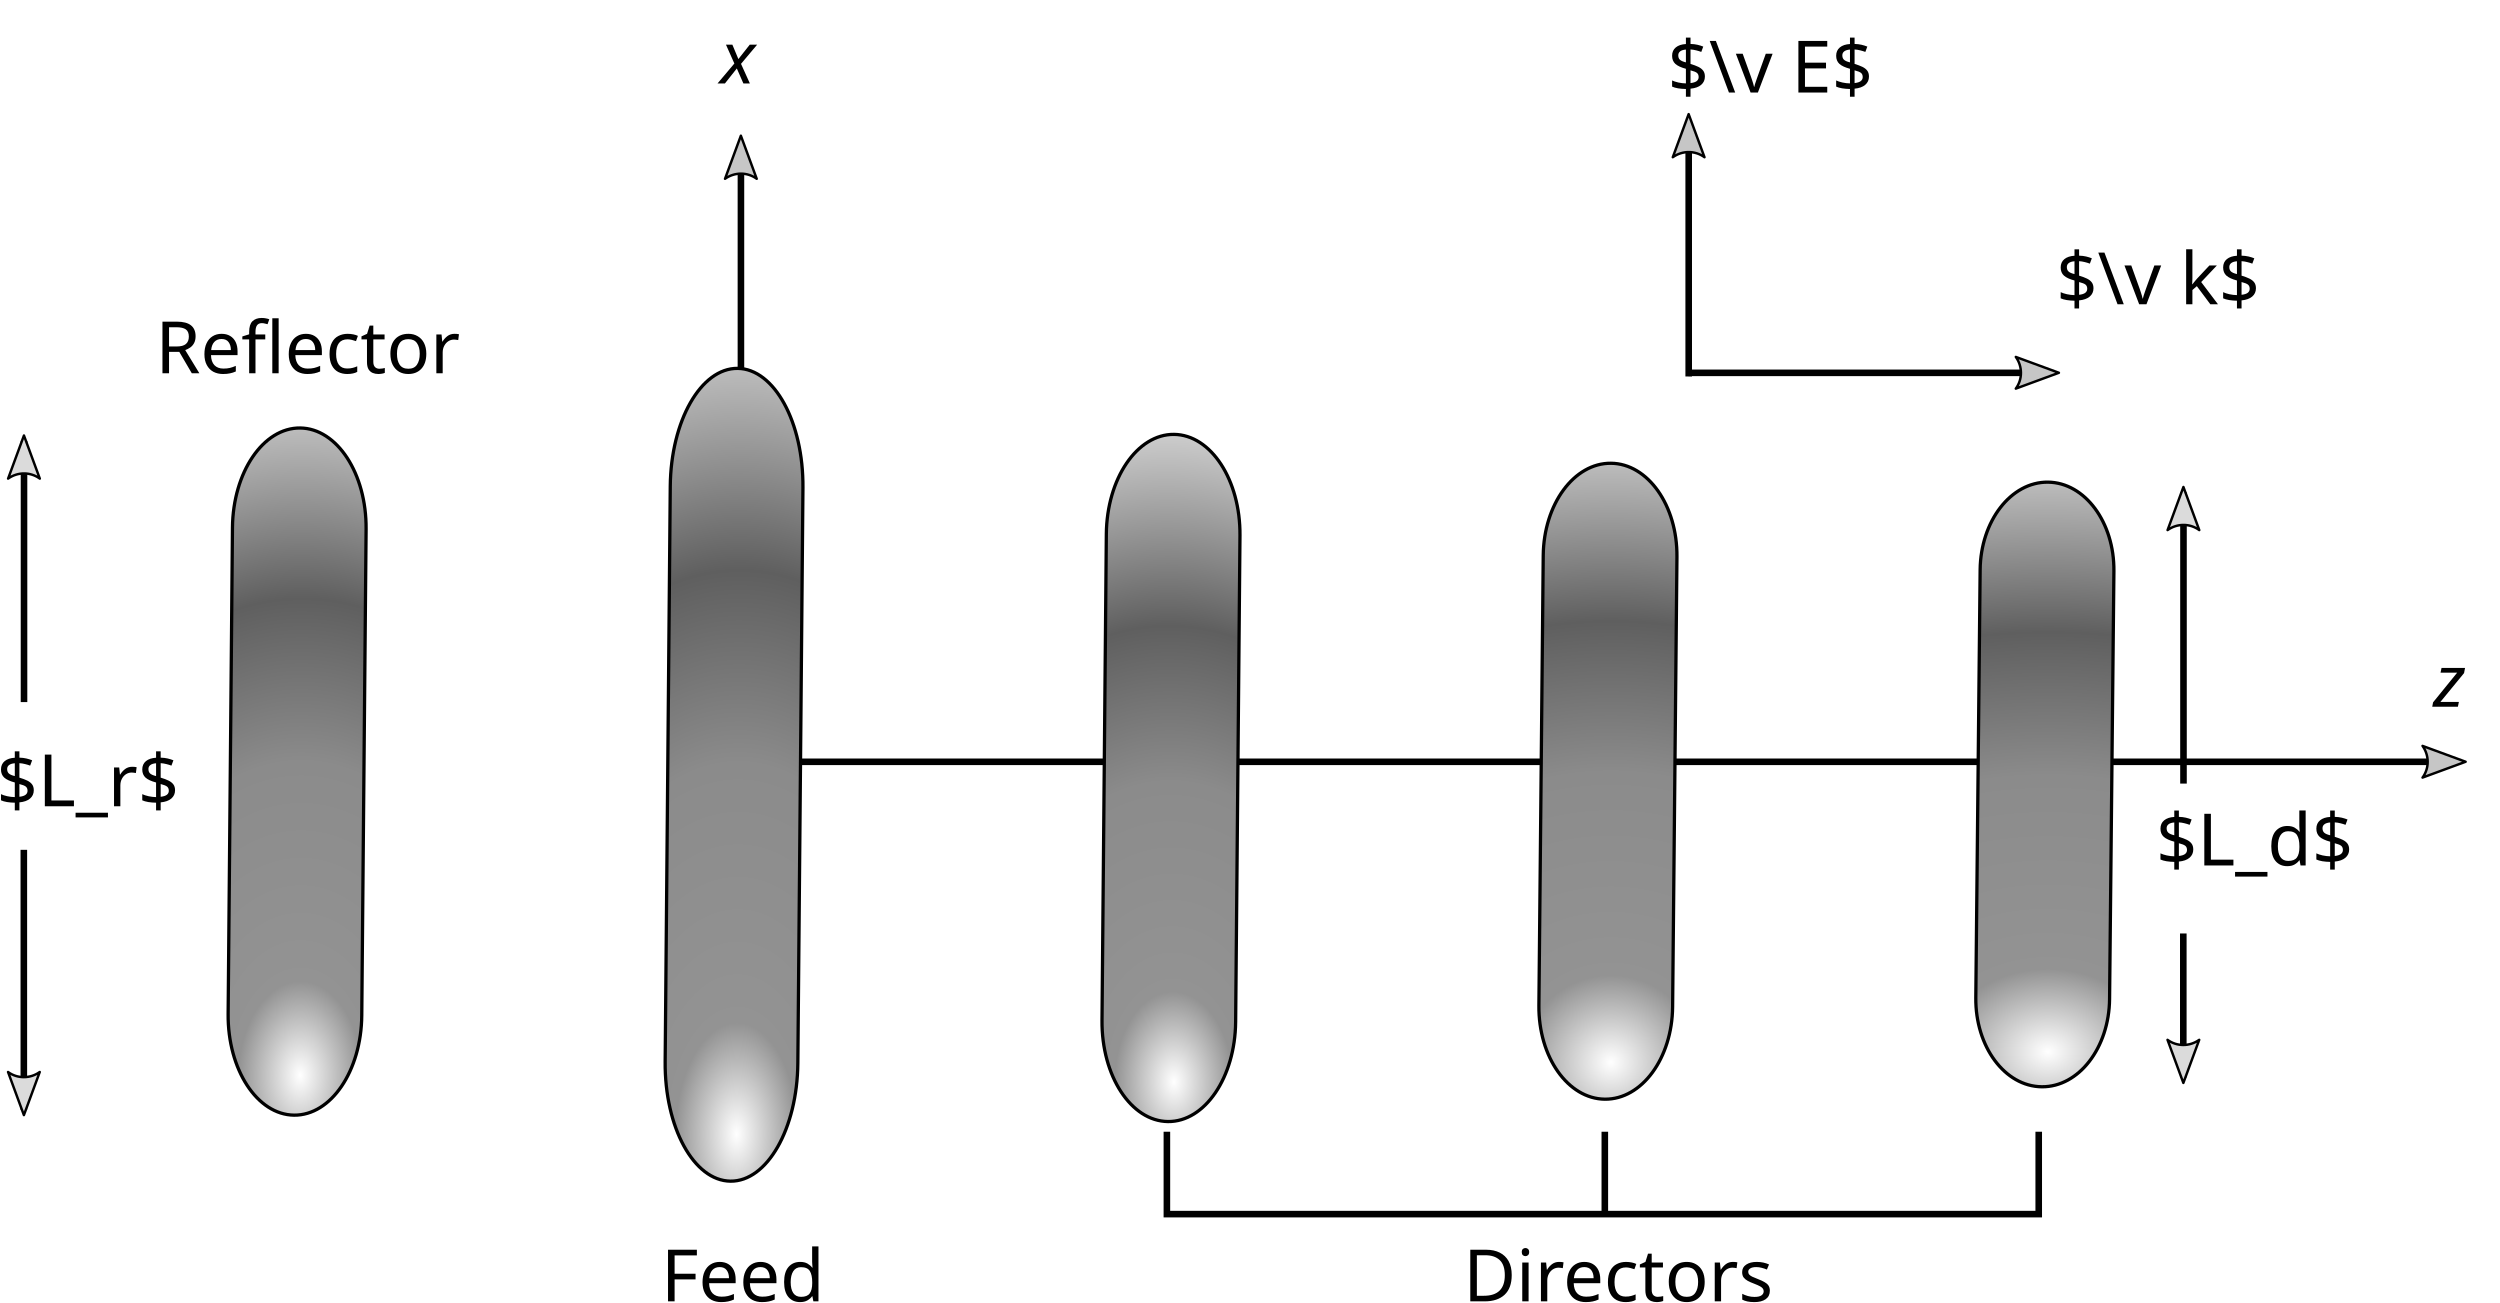
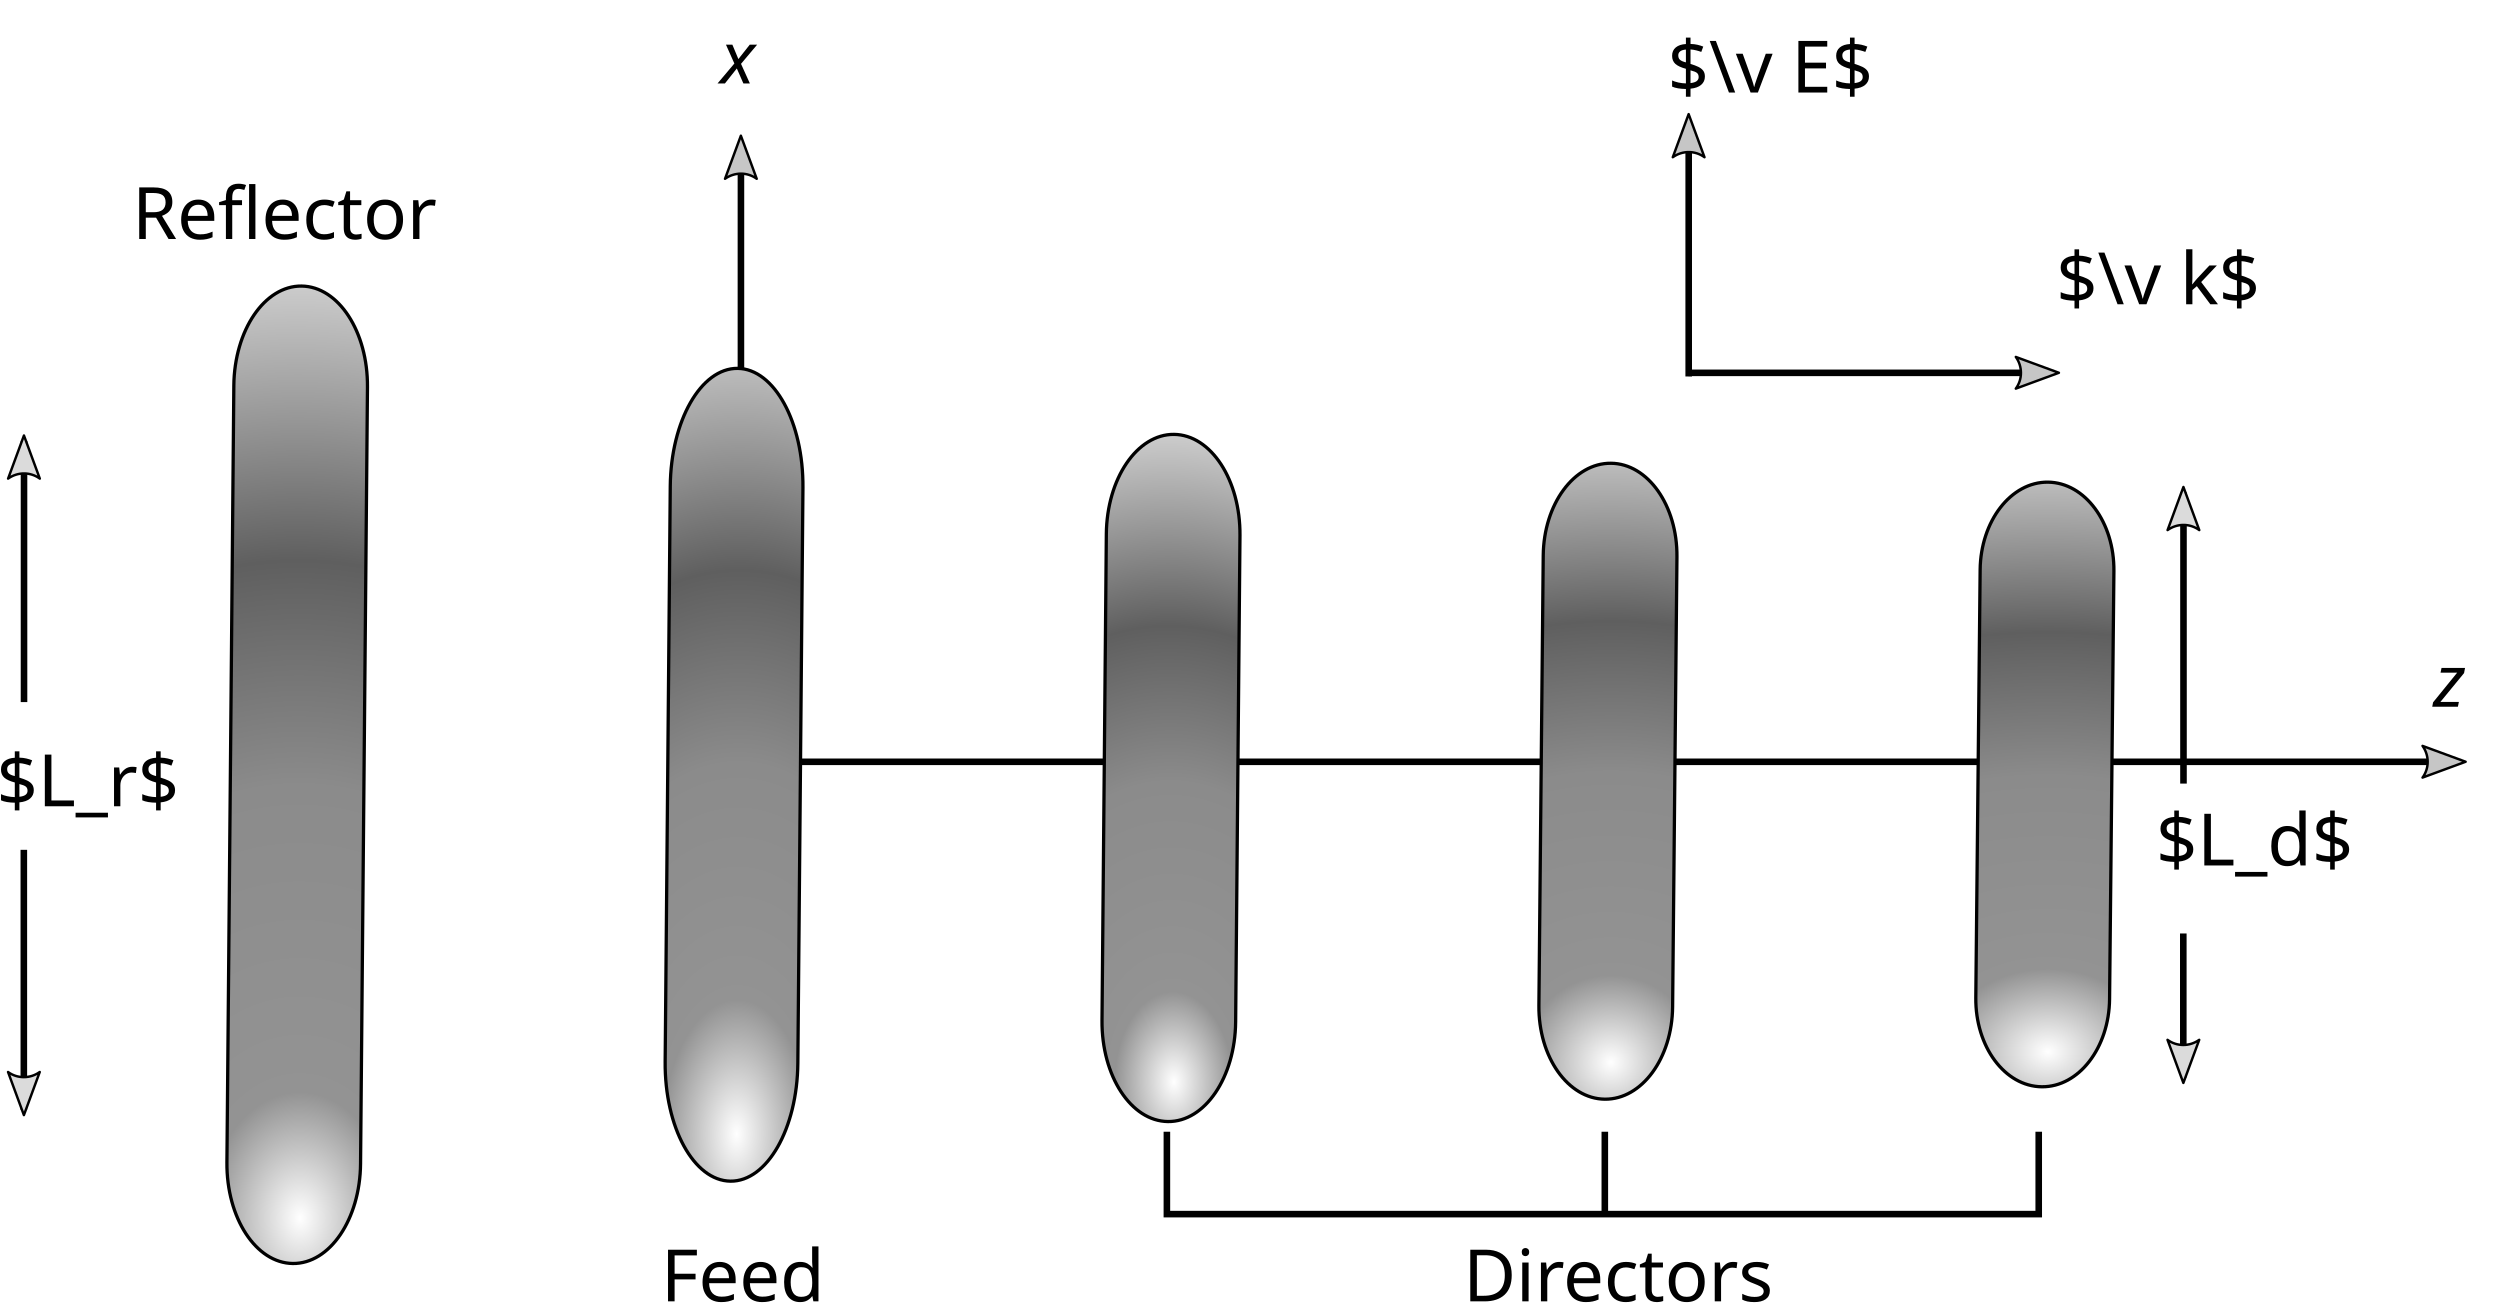
<svg xmlns="http://www.w3.org/2000/svg" xmlns:xlink="http://www.w3.org/1999/xlink" id="svg2" version="1.1" width="475.239" height="247.63" viewBox="0 0 475.239 247.63">
  <defs id="defs6">
+     <linearGradient id="linearGradient1009">
+       <stop style="stop-color:#ffffff;stop-opacity:1" offset="0" id="stop999" />
+       <stop id="stop1001" offset="0.157" style="stop-color:#939393;stop-opacity:1" />
+       <stop id="stop1003" offset="0.434" style="stop-color:#8b8b8b;stop-opacity:1" />
+       <stop id="stop1005" offset="0.66" style="stop-color:#5f5f5f;stop-opacity:1" />
+       <stop style="stop-color:#e5e5e5;stop-opacity:1" offset="1" id="stop1007" />
+     </linearGradient>
+     <linearGradient id="linearGradient997">
+       <stop style="stop-color:#ffffff;stop-opacity:1" offset="0" id="stop987" />
+       <stop id="stop989" offset="0.126" style="stop-color:#939393;stop-opacity:1" />
+       <stop id="stop991" offset="0.434" style="stop-color:#8b8b8b;stop-opacity:1" />
+       <stop id="stop993" offset="0.66" style="stop-color:#5f5f5f;stop-opacity:1" />
+       <stop style="stop-color:#e5e5e5;stop-opacity:1" offset="1" id="stop995" />
+     </linearGradient>
    <marker orient="auto" refY="0" refX="0" id="marker6037" style="overflow:visible">
      <path id="path6039" style="fill:#dbdbdb;fill-opacity:1;fill-rule:evenodd;stroke:#000000;stroke-width:0.625;stroke-linejoin:round;stroke-opacity:1" d="M 8.719,4.034 -2.207,0.016 8.719,-4.002 c -1.745,2.372 -1.735,5.617 -6e-7,8.035 z" transform="scale(-0.6,-0.6)" />
    </marker>
    <linearGradient id="linearGradient6229">
      <stop id="stop6231" offset="0" style="stop-color:#ffffff;stop-opacity:1" />
      <stop style="stop-color:#939393;stop-opacity:1" offset="0.13" id="stop6233" />
      <stop style="stop-color:#8b8b8b;stop-opacity:1" offset="0.434" id="stop6235" />
      <stop style="stop-color:#5f5f5f;stop-opacity:1" offset="0.66" id="stop6237" />
      <stop id="stop6239" offset="1" style="stop-color:#e5e5e5;stop-opacity:1" />
    </linearGradient>
    <marker orient="auto" refY="0" refX="0" id="marker5571" style="overflow:visible">
      <path id="path5573" style="fill:#dbdbdb;fill-opacity:1;fill-rule:evenodd;stroke:#000000;stroke-width:0.625;stroke-linejoin:round;stroke-opacity:1" d="M 8.719,4.034 -2.207,0.016 8.719,-4.002 c -1.745,2.372 -1.735,5.617 -6e-7,8.035 z" transform="scale(-0.6,-0.6)" />
    </marker>
    <marker style="overflow:visible" id="marker5363" refX="0" refY="0" orient="auto">
      <path transform="scale(-0.6,-0.6)" d="M 8.719,4.034 -2.207,0.016 8.719,-4.002 c -1.745,2.372 -1.735,5.617 -6e-7,8.035 z" style="fill:#dbdbdb;fill-opacity:1;fill-rule:evenodd;stroke:#000000;stroke-width:0.625;stroke-linejoin:round;stroke-opacity:1" id="path5365" />
    </marker>
    <marker style="overflow:visible" id="marker5353" refX="0" refY="0" orient="auto">
      <path transform="scale(-0.6,-0.6)" d="M 8.719,4.034 -2.207,0.016 8.719,-4.002 c -1.745,2.372 -1.735,5.617 -6e-7,8.035 z" style="fill:#dbdbdb;fill-opacity:1;fill-rule:evenodd;stroke:#000000;stroke-width:0.625;stroke-linejoin:round;stroke-opacity:1" id="path5355" />
    </marker>
-     <radialGradient xlink:href="#linearGradient6229" id="radialGradient4167" cx="-107.455" cy="110.803" fx="-107.455" fy="110.803" r="139.425" gradientTransform="matrix(0.9851837,-0.00111894,0.00113788,0.6452778,-98.05721,-12.7464)" gradientUnits="userSpaceOnUse" />
-     <radialGradient xlink:href="#linearGradient6229" id="radialGradient4177" gradientUnits="userSpaceOnUse" gradientTransform="matrix(1.165298,-0.00111097,0.00134606,0.6406785,-88.98804,70.81054)" cx="-107.455" cy="110.803" fx="-107.455" fy="110.803" r="139.425" />
+     <radialGradient xlink:href="#linearGradient997" id="radialGradient4167" cx="-132.676" cy="111.102" fx="-132.676" fy="111.102" r="139.425" gradientTransform="matrix(1.358453,-0.01565622,0.01081649,1.005921,-51.87139,-54.72327)" gradientUnits="userSpaceOnUse" />
+     <radialGradient xlink:href="#linearGradient1009" id="radialGradient4177" gradientUnits="userSpaceOnUse" gradientTransform="matrix(1.165298,-0.00111097,0.00134606,0.6406785,-88.98804,70.81054)" cx="-107.455" cy="110.803" fx="-107.455" fy="110.803" r="139.425" />
    <radialGradient xlink:href="#linearGradient6229" id="radialGradient4181" gradientUnits="userSpaceOnUse" gradientTransform="matrix(0.9416951,-0.02740921,0.01843391,0.6178959,-104.0771,153.5859)" cx="-107.455" cy="110.803" fx="-107.455" fy="110.803" r="139.425" />
    <radialGradient xlink:href="#linearGradient6229" id="radialGradient4185" gradientUnits="userSpaceOnUse" gradientTransform="matrix(0.911699,-0.00866373,0.00925838,0.9309275,-101.9528,204.0827)" cx="-107.455" cy="110.803" fx="-107.455" fy="110.803" r="139.425" />
    <radialGradient xlink:href="#linearGradient6229" id="radialGradient4189" gradientUnits="userSpaceOnUse" gradientTransform="matrix(0.866838,-0.00738014,0.01052136,1.11311,-104.2642,267.1693)" cx="-107.455" cy="110.803" fx="-107.455" fy="110.803" r="139.425" />
    <marker orient="auto" refY="0" refX="0" id="Arrow2Mend-9" style="overflow:visible">
      <path id="path6178" style="fill:#c6c6c6;fill-opacity:1;fill-rule:evenodd;stroke:#000000;stroke-width:0.625;stroke-linejoin:round;stroke-opacity:1" d="M 8.719,4.034 -2.207,0.016 8.719,-4.002 c -1.745,2.372 -1.735,5.617 -6e-7,8.035 z" transform="scale(-0.6,-0.6)" />
    </marker>
    <marker orient="auto" refY="0" refX="0" id="Arrow2Mstart-3" style="overflow:visible">
      <path id="path6175-2" style="fill:#c6c6c6;fill-opacity:1;fill-rule:evenodd;stroke:#000000;stroke-width:0.625;stroke-linejoin:round;stroke-opacity:1" d="M 8.719,4.034 -2.207,0.016 8.719,-4.002 c -1.745,2.372 -1.735,5.617 -6e-7,8.035 z" transform="scale(0.6,0.6)" />
    </marker>
    <marker orient="auto" refY="0" refX="0" id="marker9608" style="overflow:visible">
      <path id="path9610" style="fill:#fff485;fill-opacity:1;fill-rule:evenodd;stroke:#000000;stroke-width:0.625;stroke-linejoin:round;stroke-opacity:1" d="M 8.719,4.034 -2.207,0.016 8.719,-4.002 c -1.745,2.372 -1.735,5.617 -6e-7,8.035 z" transform="matrix(-1.1,0,0,-1.1,-1.1,0)" />
    </marker>
    <marker orient="auto" refY="0" refX="0" id="Arrow2Mend-9-5" style="overflow:visible">
      <path id="path6178-2" style="fill:#c6c6c6;fill-opacity:1;fill-rule:evenodd;stroke:#000000;stroke-width:0.625;stroke-linejoin:round;stroke-opacity:1" d="M 8.719,4.034 -2.207,0.016 8.719,-4.002 c -1.745,2.372 -1.735,5.617 -6e-7,8.035 z" transform="scale(-0.6,-0.6)" />
    </marker>
    <marker orient="auto" refY="0" refX="0" id="Arrow2Mstart-3-4" style="overflow:visible">
      <path id="path6175-2-5" style="fill:#c6c6c6;fill-opacity:1;fill-rule:evenodd;stroke:#000000;stroke-width:0.625;stroke-linejoin:round;stroke-opacity:1" d="M 8.719,4.034 -2.207,0.016 8.719,-4.002 c -1.745,2.372 -1.735,5.617 -6e-7,8.035 z" transform="scale(0.6,0.6)" />
    </marker>
    <linearGradient id="linearGradient3298">
      <stop style="stop-color:#dbc172;stop-opacity:1;" offset="0" id="stop3300" />
      <stop id="stop3302" offset="0.354" style="stop-color:#e8d8a8;stop-opacity:1;" />
      <stop style="stop-color:#dac070;stop-opacity:1;" offset="0.696" id="stop3304" />
      <stop id="stop3306" offset="1" style="stop-color:#d2b250;stop-opacity:1;" />
    </linearGradient>
  </defs>
-   <rect ry="12.703" rx="19.081" y="45.082" x="-211.373" height="25.405" width="130.631" id="rect5306" style="opacity:1;fill:url(#radialGradient4167);fill-opacity:1;stroke:#000000;stroke-width:0.625;stroke-linecap:butt;stroke-linejoin:miter;stroke-miterlimit:4;stroke-dasharray:none;stroke-dashoffset:0;stroke-opacity:1" transform="matrix(0.0089079,-0.9999603,0.9999422,0.01075243,0,0)" />
+   <rect ry="12.703" rx="19.081" y="45.102" x="-239.572" height="25.405" width="185.813" id="rect5306" style="opacity:1;fill:url(#radialGradient4167);fill-opacity:1;stroke:#000000;stroke-width:0.625;stroke-linecap:butt;stroke-linejoin:miter;stroke-miterlimit:4;stroke-dasharray:none;stroke-dashoffset:0;stroke-opacity:1" transform="matrix(0.0089079,-0.9999603,0.9999422,0.01075243,0,0)" />
  <path style="fill:#c6c6c6;fill-opacity:1;stroke:#000000;stroke-width:1.25;stroke-miterlimit:4;stroke-dasharray:none;stroke-dashoffset:0;stroke-opacity:1;marker-start:url(#Arrow2Mstart-3)" d="m 467.051,144.816 -327.304,0" id="path3161" />
  <path style="fill:#c6c6c6;fill-opacity:1;stroke:#000000;stroke-width:1.25;stroke-miterlimit:4;stroke-dasharray:none;stroke-dashoffset:0;stroke-opacity:1;marker-end:url(#Arrow2Mend-9)" d="m 140.848,144.725 0,-117.275" id="path3163" />
  <rect transform="matrix(0.00890794,-0.9999603,0.9999422,0.01075242,0,0)" style="opacity:1;fill:url(#radialGradient4181);fill-opacity:1;stroke:#000000;stroke-width:0.625;stroke-linecap:butt;stroke-linejoin:miter;stroke-miterlimit:4;stroke-dasharray:none;stroke-dashoffset:0;stroke-opacity:1" id="rect4179" width="130.631" height="25.405" x="-210.803" y="211.206" rx="19.081" ry="12.703" />
  <rect ry="12.71" rx="17.659" y="294.365" x="-205.907" height="25.42" width="120.893" id="rect4183" style="opacity:1;fill:url(#radialGradient4185);fill-opacity:1;stroke:#000000;stroke-width:0.625;stroke-linecap:butt;stroke-linejoin:miter;stroke-miterlimit:4;stroke-dasharray:none;stroke-dashoffset:0;stroke-opacity:1" transform="matrix(0.00963129,-0.9999536,0.9999505,0.00994487,0,0)" />
  <rect transform="matrix(0.01013378,-0.9999486,0.9999553,0.00945174,0,0)" style="opacity:1;fill:url(#radialGradient4189);fill-opacity:1;stroke:#000000;stroke-width:0.625;stroke-linecap:butt;stroke-linejoin:miter;stroke-miterlimit:4;stroke-dasharray:none;stroke-dashoffset:0;stroke-opacity:1" id="rect4187" width="114.942" height="25.43" x="-202.913" y="377.494" rx="16.79" ry="12.715" />
  <rect transform="matrix(0.00885628,-0.9999608,0.9999415,0.01081513,0,0)" style="opacity:1;fill:url(#radialGradient4177);fill-opacity:1;stroke:#000000;stroke-width:0.625;stroke-linecap:butt;stroke-linejoin:miter;stroke-miterlimit:4;stroke-dasharray:none;stroke-dashoffset:0;stroke-opacity:1" id="rect4175" width="154.513" height="25.224" x="-223.02" y="128.227" rx="22.57" ry="12.612" />
  <path id="path10086" d="m 4.565,132.838 0,-48.395" style="fill:#dbdbdb;fill-opacity:1;fill-rule:evenodd;stroke:#000000;stroke-width:1.25;stroke-linecap:square;stroke-linejoin:miter;stroke-miterlimit:4;stroke-dasharray:none;stroke-opacity:1;marker-end:url(#marker5363)" />
  <path style="fill:#dbdbdb;fill-opacity:1;fill-rule:evenodd;stroke:#000000;stroke-width:1.25;stroke-linecap:square;stroke-linejoin:miter;stroke-miterlimit:4;stroke-dasharray:none;stroke-opacity:1;marker-end:url(#marker5353)" d="m 4.53,162.174 0,48.147" id="path9606" />
  <path style="fill:#dbdbdb;fill-opacity:1;fill-rule:evenodd;stroke:#000000;stroke-width:1.25;stroke-linecap:square;stroke-linejoin:miter;stroke-miterlimit:4;stroke-dasharray:none;stroke-opacity:1;marker-end:url(#marker5571)" d="m 415.071,148.331 0,-54.103" id="path5563" />
  <path id="path5565" d="m 415.036,178.074 0,26.132" style="fill:#dbdbdb;fill-opacity:1;fill-rule:evenodd;stroke:#000000;stroke-width:1.25;stroke-linecap:square;stroke-linejoin:miter;stroke-miterlimit:4;stroke-dasharray:none;stroke-opacity:1;marker-end:url(#marker6037)" />
  <g id="g6059" style="stroke-width:1.25;stroke-miterlimit:4;stroke-dasharray:none">
    <path id="path6055" d="m 221.82,215.137 0,15.662 165.734,0 0,-15.662" style="color:#000000;clip-rule:nonzero;display:inline;overflow:visible;visibility:visible;opacity:1;isolation:auto;mix-blend-mode:normal;color-interpolation:sRGB;color-interpolation-filters:linearRGB;solid-color:#000000;solid-opacity:1;fill:none;fill-opacity:1;fill-rule:evenodd;stroke:#000000;stroke-width:1.25;stroke-linecap:butt;stroke-linejoin:miter;stroke-miterlimit:4;stroke-dasharray:none;stroke-dashoffset:0;stroke-opacity:1;color-rendering:auto;image-rendering:auto;shape-rendering:auto;text-rendering:auto;enable-background:accumulate" />
    <path id="path6057" d="m 305.069,230.694 0,-15.556" style="color:#000000;clip-rule:nonzero;display:inline;overflow:visible;visibility:visible;opacity:1;isolation:auto;mix-blend-mode:normal;color-interpolation:sRGB;color-interpolation-filters:linearRGB;solid-color:#000000;solid-opacity:1;fill:#c6c6c6;fill-opacity:1;fill-rule:evenodd;stroke:#000000;stroke-width:1.25;stroke-linecap:butt;stroke-linejoin:miter;stroke-miterlimit:4;stroke-dasharray:none;stroke-dashoffset:0;stroke-opacity:1;color-rendering:auto;image-rendering:auto;shape-rendering:auto;text-rendering:auto;enable-background:accumulate" />
  </g>
  <path style="fill:#c6c6c6;fill-opacity:1;stroke:#000000;stroke-width:1.25;stroke-miterlimit:4;stroke-dasharray:none;stroke-dashoffset:0;stroke-opacity:1;marker-start:url(#Arrow2Mstart-3-4)" d="m 321.015,23.349 0,48.216" id="path3161-6" />
  <path style="fill:#c6c6c6;fill-opacity:1;stroke:#000000;stroke-width:1.25;stroke-miterlimit:4;stroke-dasharray:none;stroke-dashoffset:0;stroke-opacity:1;marker-end:url(#Arrow2Mend-9-5)" d="m 320.959,70.875 68.775,0" id="path3163-6" />
-   <text xml:space="preserve" style="font-style:normal;font-variant:normal;font-weight:500;font-stretch:normal;font-size:35.912px;line-height:106%;font-family:'CMU Serif';-inkscape-font-specification:'CMU Serif, Medium';text-align:start;letter-spacing:0px;word-spacing:0px;writing-mode:lr-tb;text-anchor:start;fill:#000000;fill-opacity:1;stroke:none;stroke-width:1px;stroke-linecap:butt;stroke-linejoin:miter;stroke-opacity:1" x="462.561" y="134.345" id="text8666">
-     <tspan id="tspan8668" x="462.561" y="134.345" style="font-style:italic;font-variant:normal;font-weight:500;font-stretch:normal;font-size:13.75px;font-family:'CMU Serif';-inkscape-font-specification:'CMU Serif Medium Italic'">z</tspan>
+   <text xml:space="preserve" style="font-style:normal;font-variant:normal;font-weight:500;font-stretch:normal;line-height:0%;font-family:'CMU Serif';-inkscape-font-specification:'CMU Serif, Medium';text-align:start;letter-spacing:0px;word-spacing:0px;writing-mode:lr-tb;text-anchor:start;fill:#000000;fill-opacity:1;stroke:none;stroke-width:1px;stroke-linecap:butt;stroke-linejoin:miter;stroke-opacity:1" x="462.561" y="134.345" id="text8666">
+     <tspan id="tspan8668" x="462.561" y="134.345" style="font-style:italic;font-variant:normal;font-weight:500;font-stretch:normal;font-size:13.75px;line-height:1.06;font-family:'CMU Serif';-inkscape-font-specification:'CMU Serif Medium Italic'">z</tspan>
  </text>
-   <text xml:space="preserve" style="font-style:normal;font-variant:normal;font-weight:500;font-stretch:normal;font-size:35.912px;line-height:106%;font-family:'CMU Serif';-inkscape-font-specification:'CMU Serif, Medium';text-align:start;letter-spacing:0px;word-spacing:0px;writing-mode:lr-tb;text-anchor:start;fill:#000000;fill-opacity:1;stroke:none;stroke-width:1px;stroke-linecap:butt;stroke-linejoin:miter;stroke-opacity:1" x="136.91" y="15.873" id="text8670">
-     <tspan id="tspan8672" x="136.91" y="15.873" style="font-style:italic;font-variant:normal;font-weight:500;font-stretch:normal;font-size:13.75px;font-family:'CMU Serif';-inkscape-font-specification:'CMU Serif Medium Italic'">x</tspan>
+   <text xml:space="preserve" style="font-style:normal;font-variant:normal;font-weight:500;font-stretch:normal;line-height:0%;font-family:'CMU Serif';-inkscape-font-specification:'CMU Serif, Medium';text-align:start;letter-spacing:0px;word-spacing:0px;writing-mode:lr-tb;text-anchor:start;fill:#000000;fill-opacity:1;stroke:none;stroke-width:1px;stroke-linecap:butt;stroke-linejoin:miter;stroke-opacity:1" x="136.91" y="15.873" id="text8670">
+     <tspan id="tspan8672" x="136.91" y="15.873" style="font-style:italic;font-variant:normal;font-weight:500;font-stretch:normal;font-size:13.75px;line-height:1.06;font-family:'CMU Serif';-inkscape-font-specification:'CMU Serif Medium Italic'">x</tspan>
  </text>
-   <text xml:space="preserve" style="font-style:normal;font-variant:normal;font-weight:500;font-stretch:normal;font-size:22.5px;line-height:106%;font-family:'CMU Serif';-inkscape-font-specification:'CMU Serif, Medium';text-align:start;letter-spacing:0px;word-spacing:0px;writing-mode:lr-tb;text-anchor:start;fill:#000000;fill-opacity:1;stroke:none;stroke-width:1px;stroke-linecap:butt;stroke-linejoin:miter;stroke-opacity:1" x="125.659" y="247.383" id="text4625">
-     <tspan id="tspan4627" x="125.659" y="247.383" style="font-size:13.75px">Feed</tspan>
+   <text xml:space="preserve" style="font-style:normal;font-variant:normal;font-weight:500;font-stretch:normal;line-height:0%;font-family:'CMU Serif';-inkscape-font-specification:'CMU Serif, Medium';text-align:start;letter-spacing:0px;word-spacing:0px;writing-mode:lr-tb;text-anchor:start;fill:#000000;fill-opacity:1;stroke:none;stroke-width:1px;stroke-linecap:butt;stroke-linejoin:miter;stroke-opacity:1" x="125.659" y="247.383" id="text4625">
+     <tspan id="tspan4627" x="125.659" y="247.383" style="font-size:13.75px;line-height:1.06">Feed</tspan>
  </text>
-   <text xml:space="preserve" style="font-style:normal;font-variant:normal;font-weight:500;font-stretch:normal;font-size:22.5px;line-height:106%;font-family:'CMU Serif';-inkscape-font-specification:'CMU Serif, Medium';text-align:start;letter-spacing:0px;word-spacing:0px;writing-mode:lr-tb;text-anchor:start;fill:#000000;fill-opacity:1;stroke:none;stroke-width:1.75;stroke-linecap:butt;stroke-linejoin:miter;stroke-miterlimit:4;stroke-dasharray:none;stroke-opacity:1" x="-0.672" y="153.26" id="text10264">
-     <tspan id="tspan10266" x="-0.672" y="153.26" style="font-style:normal;font-variant:normal;font-weight:500;font-stretch:normal;font-family:'CMU Serif';-inkscape-font-specification:'CMU Serif Medium';stroke-width:1.75;stroke-miterlimit:4;stroke-dasharray:none;font-size:13.75px">$L_r$</tspan>
+   <text xml:space="preserve" style="font-style:normal;font-variant:normal;font-weight:500;font-stretch:normal;line-height:0%;font-family:'CMU Serif';-inkscape-font-specification:'CMU Serif, Medium';text-align:start;letter-spacing:0px;word-spacing:0px;writing-mode:lr-tb;text-anchor:start;fill:#000000;fill-opacity:1;stroke:none;stroke-width:1.75;stroke-linecap:butt;stroke-linejoin:miter;stroke-miterlimit:4;stroke-dasharray:none;stroke-opacity:1" x="-0.672" y="153.26" id="text10264">
+     <tspan id="tspan10266" x="-0.672" y="153.26" style="font-style:normal;font-variant:normal;font-weight:500;font-stretch:normal;font-size:13.75px;line-height:1.06;font-family:'CMU Serif';-inkscape-font-specification:'CMU Serif Medium';stroke-width:1.75;stroke-miterlimit:4;stroke-dasharray:none">$L_r$</tspan>
  </text>
-   <text id="text5525" y="70.957" x="29.554" style="font-style:normal;font-variant:normal;font-weight:500;font-stretch:normal;font-size:22.5px;line-height:106%;font-family:'CMU Serif';-inkscape-font-specification:'CMU Serif, Medium';text-align:start;letter-spacing:0px;word-spacing:0px;writing-mode:lr-tb;text-anchor:start;fill:#000000;fill-opacity:1;stroke:none;stroke-width:1px;stroke-linecap:butt;stroke-linejoin:miter;stroke-opacity:1" xml:space="preserve">
-     <tspan y="70.957" x="29.554" id="tspan5527" style="font-size:13.75px">Reflector</tspan>
+   <text id="text5525" y="45.438" x="25.135" style="font-style:normal;font-variant:normal;font-weight:500;font-stretch:normal;line-height:0%;font-family:'CMU Serif';-inkscape-font-specification:'CMU Serif, Medium';text-align:start;letter-spacing:0px;word-spacing:0px;writing-mode:lr-tb;text-anchor:start;fill:#000000;fill-opacity:1;stroke:none;stroke-width:1px;stroke-linecap:butt;stroke-linejoin:miter;stroke-opacity:1" xml:space="preserve">
+     <tspan y="45.438" x="25.135" id="tspan5527" style="font-size:13.75px;line-height:1.06">Reflector</tspan>
  </text>
-   <text xml:space="preserve" style="font-style:normal;font-variant:normal;font-weight:500;font-stretch:normal;font-size:22.5px;line-height:106%;font-family:'CMU Serif';-inkscape-font-specification:'CMU Serif, Medium';text-align:start;letter-spacing:0px;word-spacing:0px;writing-mode:lr-tb;text-anchor:start;fill:#000000;fill-opacity:1;stroke:none;stroke-width:1px;stroke-linecap:butt;stroke-linejoin:miter;stroke-opacity:1" x="278.169" y="247.383" id="text5529">
-     <tspan id="tspan5531" x="278.169" y="247.383" style="font-size:13.75px">Directors</tspan>
+   <text xml:space="preserve" style="font-style:normal;font-variant:normal;font-weight:500;font-stretch:normal;line-height:0%;font-family:'CMU Serif';-inkscape-font-specification:'CMU Serif, Medium';text-align:start;letter-spacing:0px;word-spacing:0px;writing-mode:lr-tb;text-anchor:start;fill:#000000;fill-opacity:1;stroke:none;stroke-width:1px;stroke-linecap:butt;stroke-linejoin:miter;stroke-opacity:1" x="278.169" y="247.383" id="text5529">
+     <tspan id="tspan5531" x="278.169" y="247.383" style="font-size:13.75px;line-height:1.06">Directors</tspan>
  </text>
-   <text id="text5567" y="164.515" x="409.834" style="font-style:normal;font-variant:normal;font-weight:500;font-stretch:normal;font-size:22.5px;line-height:106%;font-family:'CMU Serif';-inkscape-font-specification:'CMU Serif, Medium';text-align:start;letter-spacing:0px;word-spacing:0px;writing-mode:lr-tb;text-anchor:start;fill:#000000;fill-opacity:1;stroke:none;stroke-width:1.75;stroke-linecap:butt;stroke-linejoin:miter;stroke-miterlimit:4;stroke-dasharray:none;stroke-opacity:1" xml:space="preserve">
-     <tspan style="font-style:normal;font-variant:normal;font-weight:500;font-stretch:normal;font-size:13.75px;font-family:'CMU Serif';-inkscape-font-specification:'CMU Serif Medium';stroke-width:1.75;stroke-miterlimit:4;stroke-dasharray:none" y="164.515" x="409.834" id="tspan5569">$L_d$</tspan>
+   <text id="text5567" y="164.515" x="409.834" style="font-style:normal;font-variant:normal;font-weight:500;font-stretch:normal;line-height:0%;font-family:'CMU Serif';-inkscape-font-specification:'CMU Serif, Medium';text-align:start;letter-spacing:0px;word-spacing:0px;writing-mode:lr-tb;text-anchor:start;fill:#000000;fill-opacity:1;stroke:none;stroke-width:1.75;stroke-linecap:butt;stroke-linejoin:miter;stroke-miterlimit:4;stroke-dasharray:none;stroke-opacity:1" xml:space="preserve">
+     <tspan style="font-style:normal;font-variant:normal;font-weight:500;font-stretch:normal;font-size:13.75px;line-height:1.06;font-family:'CMU Serif';-inkscape-font-specification:'CMU Serif Medium';stroke-width:1.75;stroke-miterlimit:4;stroke-dasharray:none" y="164.515" x="409.834" id="tspan5569">$L_d$</tspan>
  </text>
-   <text xml:space="preserve" style="font-style:normal;font-variant:normal;font-weight:500;font-stretch:normal;font-size:22.5px;line-height:106%;font-family:'CMU Serif';-inkscape-font-specification:'CMU Serif, Medium';text-align:start;letter-spacing:0px;word-spacing:0px;writing-mode:lr-tb;text-anchor:start;fill:#000000;fill-opacity:1;stroke:none;stroke-width:1px;stroke-linecap:butt;stroke-linejoin:miter;stroke-opacity:1" x="316.999" y="17.588" id="text8666-0">
-     <tspan id="tspan8668-9" x="316.999" y="17.588" style="font-style:normal;font-variant:normal;font-weight:500;font-stretch:normal;font-size:13.75px;font-family:'CMU Serif';-inkscape-font-specification:'CMU Serif Medium'">$\v E$</tspan>
+   <text xml:space="preserve" style="font-style:normal;font-variant:normal;font-weight:500;font-stretch:normal;line-height:0%;font-family:'CMU Serif';-inkscape-font-specification:'CMU Serif, Medium';text-align:start;letter-spacing:0px;word-spacing:0px;writing-mode:lr-tb;text-anchor:start;fill:#000000;fill-opacity:1;stroke:none;stroke-width:1px;stroke-linecap:butt;stroke-linejoin:miter;stroke-opacity:1" x="316.999" y="17.588" id="text8666-0">
+     <tspan id="tspan8668-9" x="316.999" y="17.588" style="font-style:normal;font-variant:normal;font-weight:500;font-stretch:normal;font-size:13.75px;line-height:1.06;font-family:'CMU Serif';-inkscape-font-specification:'CMU Serif Medium'">$\v E$</tspan>
  </text>
-   <text xml:space="preserve" style="font-style:normal;font-variant:normal;font-weight:500;font-stretch:normal;font-size:22.5px;line-height:106%;font-family:'CMU Serif';-inkscape-font-specification:'CMU Serif, Medium';text-align:start;letter-spacing:0px;word-spacing:0px;writing-mode:lr-tb;text-anchor:start;fill:#000000;fill-opacity:1;stroke:none;stroke-width:1px;stroke-linecap:butt;stroke-linejoin:miter;stroke-opacity:1" x="390.867" y="57.837" id="text8670-5">
-     <tspan id="tspan8672-3" x="390.867" y="57.837" style="font-style:normal;font-variant:normal;font-weight:500;font-stretch:normal;font-size:13.75px;font-family:'CMU Serif';-inkscape-font-specification:'CMU Serif Medium'">$\v k$</tspan>
+   <text xml:space="preserve" style="font-style:normal;font-variant:normal;font-weight:500;font-stretch:normal;line-height:0%;font-family:'CMU Serif';-inkscape-font-specification:'CMU Serif, Medium';text-align:start;letter-spacing:0px;word-spacing:0px;writing-mode:lr-tb;text-anchor:start;fill:#000000;fill-opacity:1;stroke:none;stroke-width:1px;stroke-linecap:butt;stroke-linejoin:miter;stroke-opacity:1" x="390.867" y="57.837" id="text8670-5">
+     <tspan id="tspan8672-3" x="390.867" y="57.837" style="font-style:normal;font-variant:normal;font-weight:500;font-stretch:normal;font-size:13.75px;line-height:1.06;font-family:'CMU Serif';-inkscape-font-specification:'CMU Serif Medium'">$\v k$</tspan>
  </text>
</svg>
